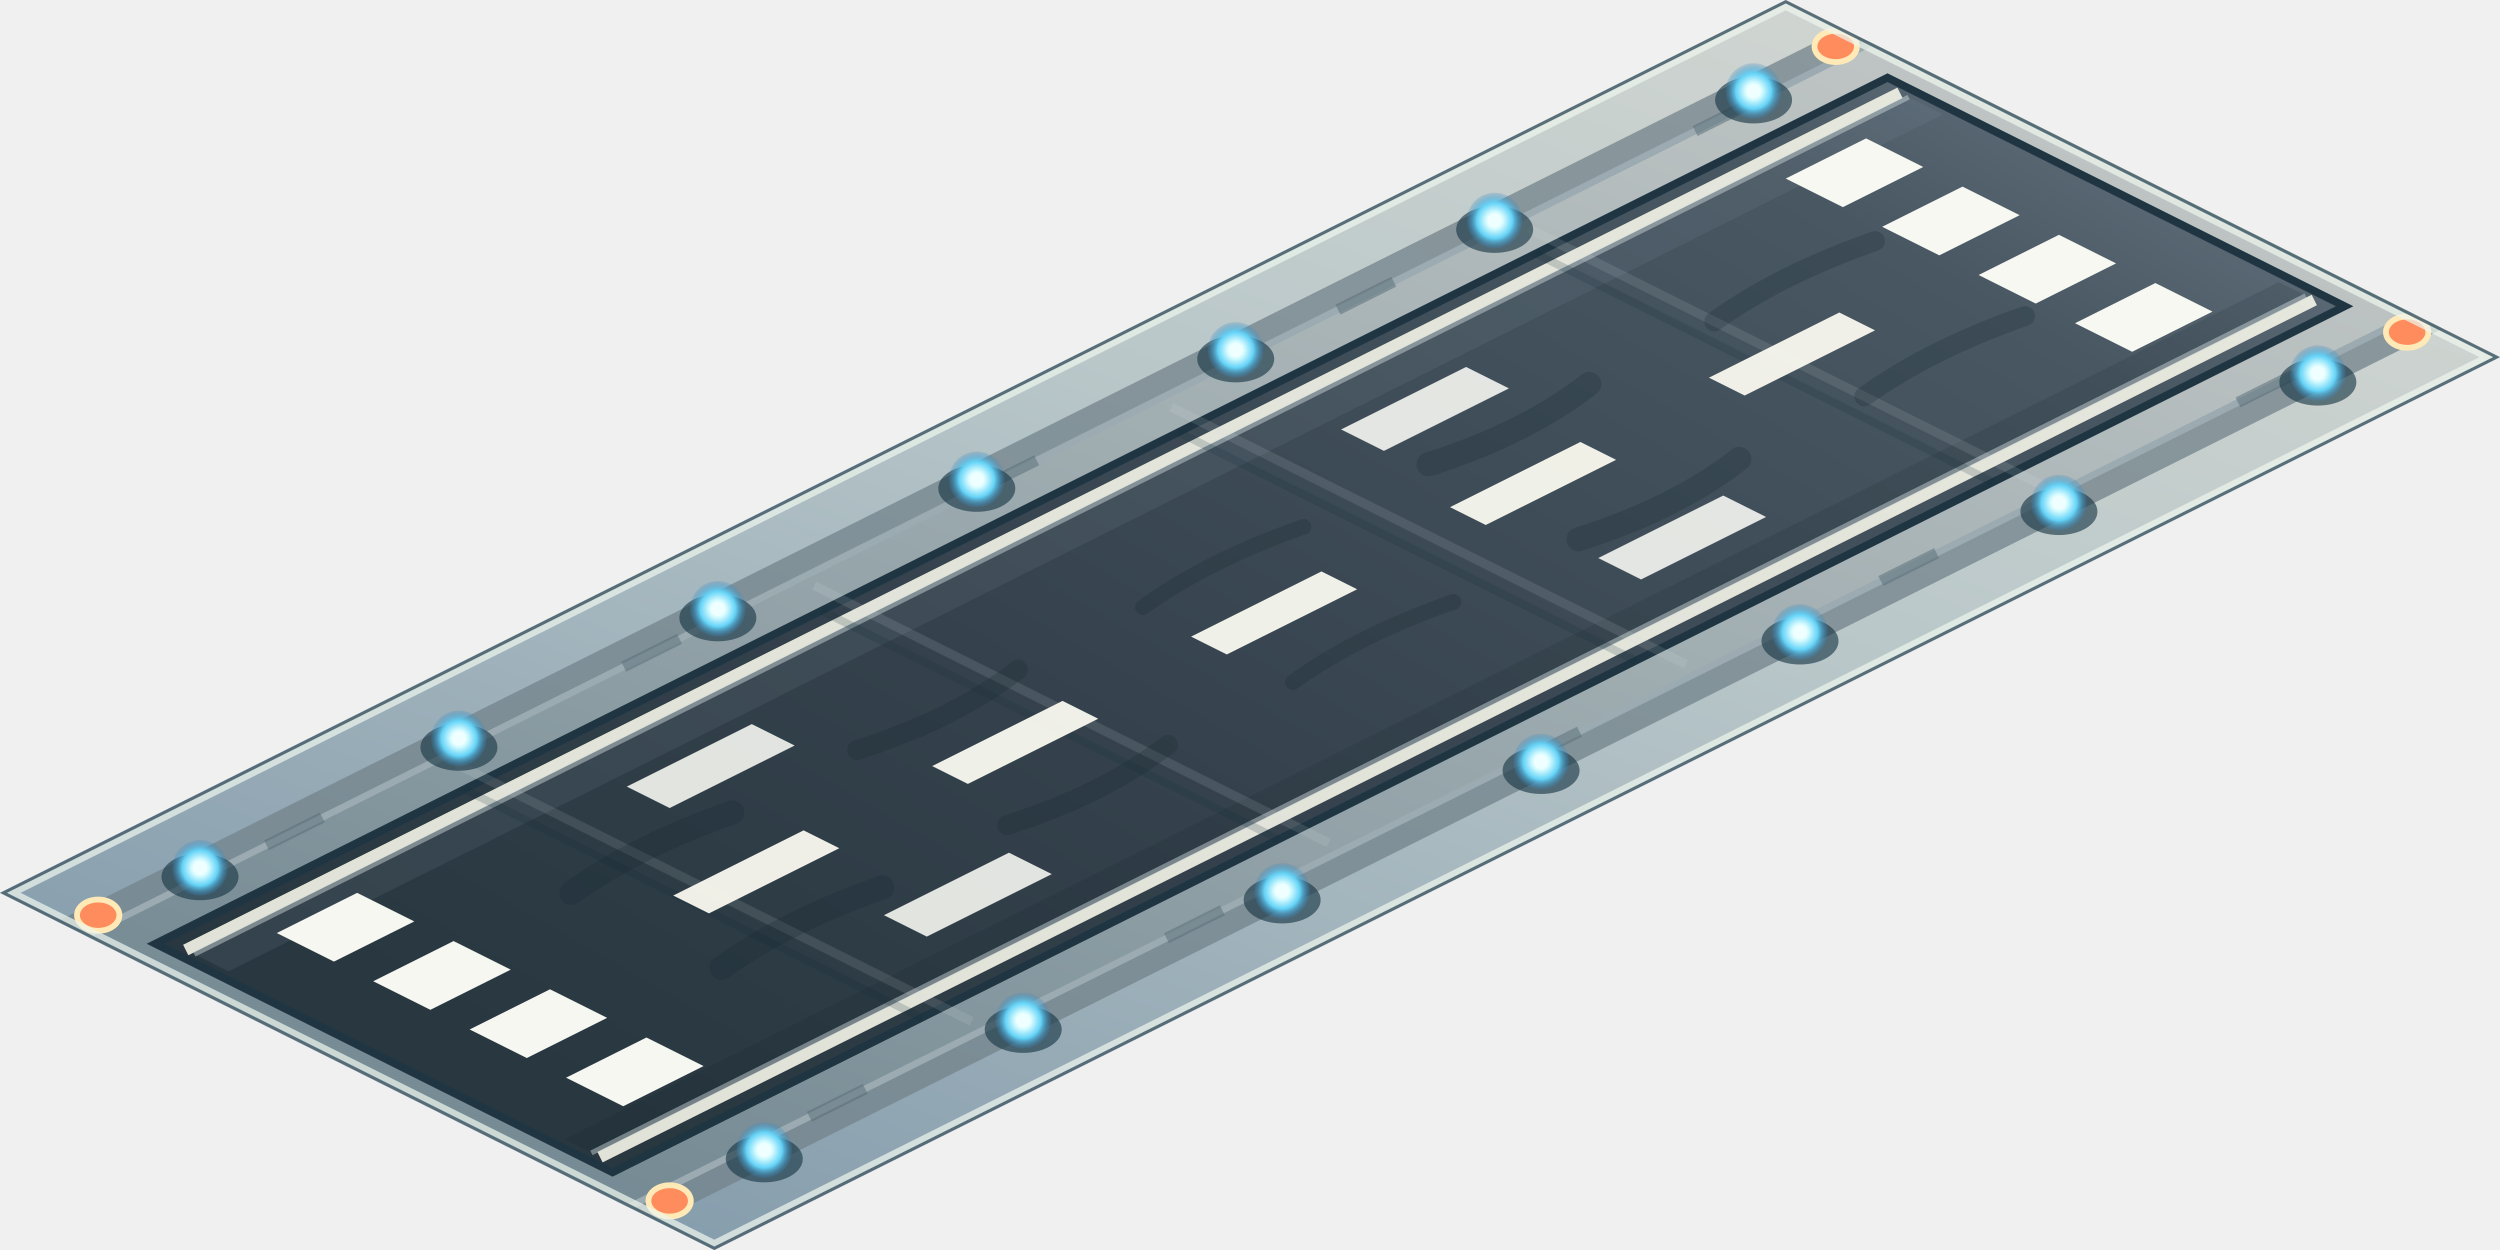
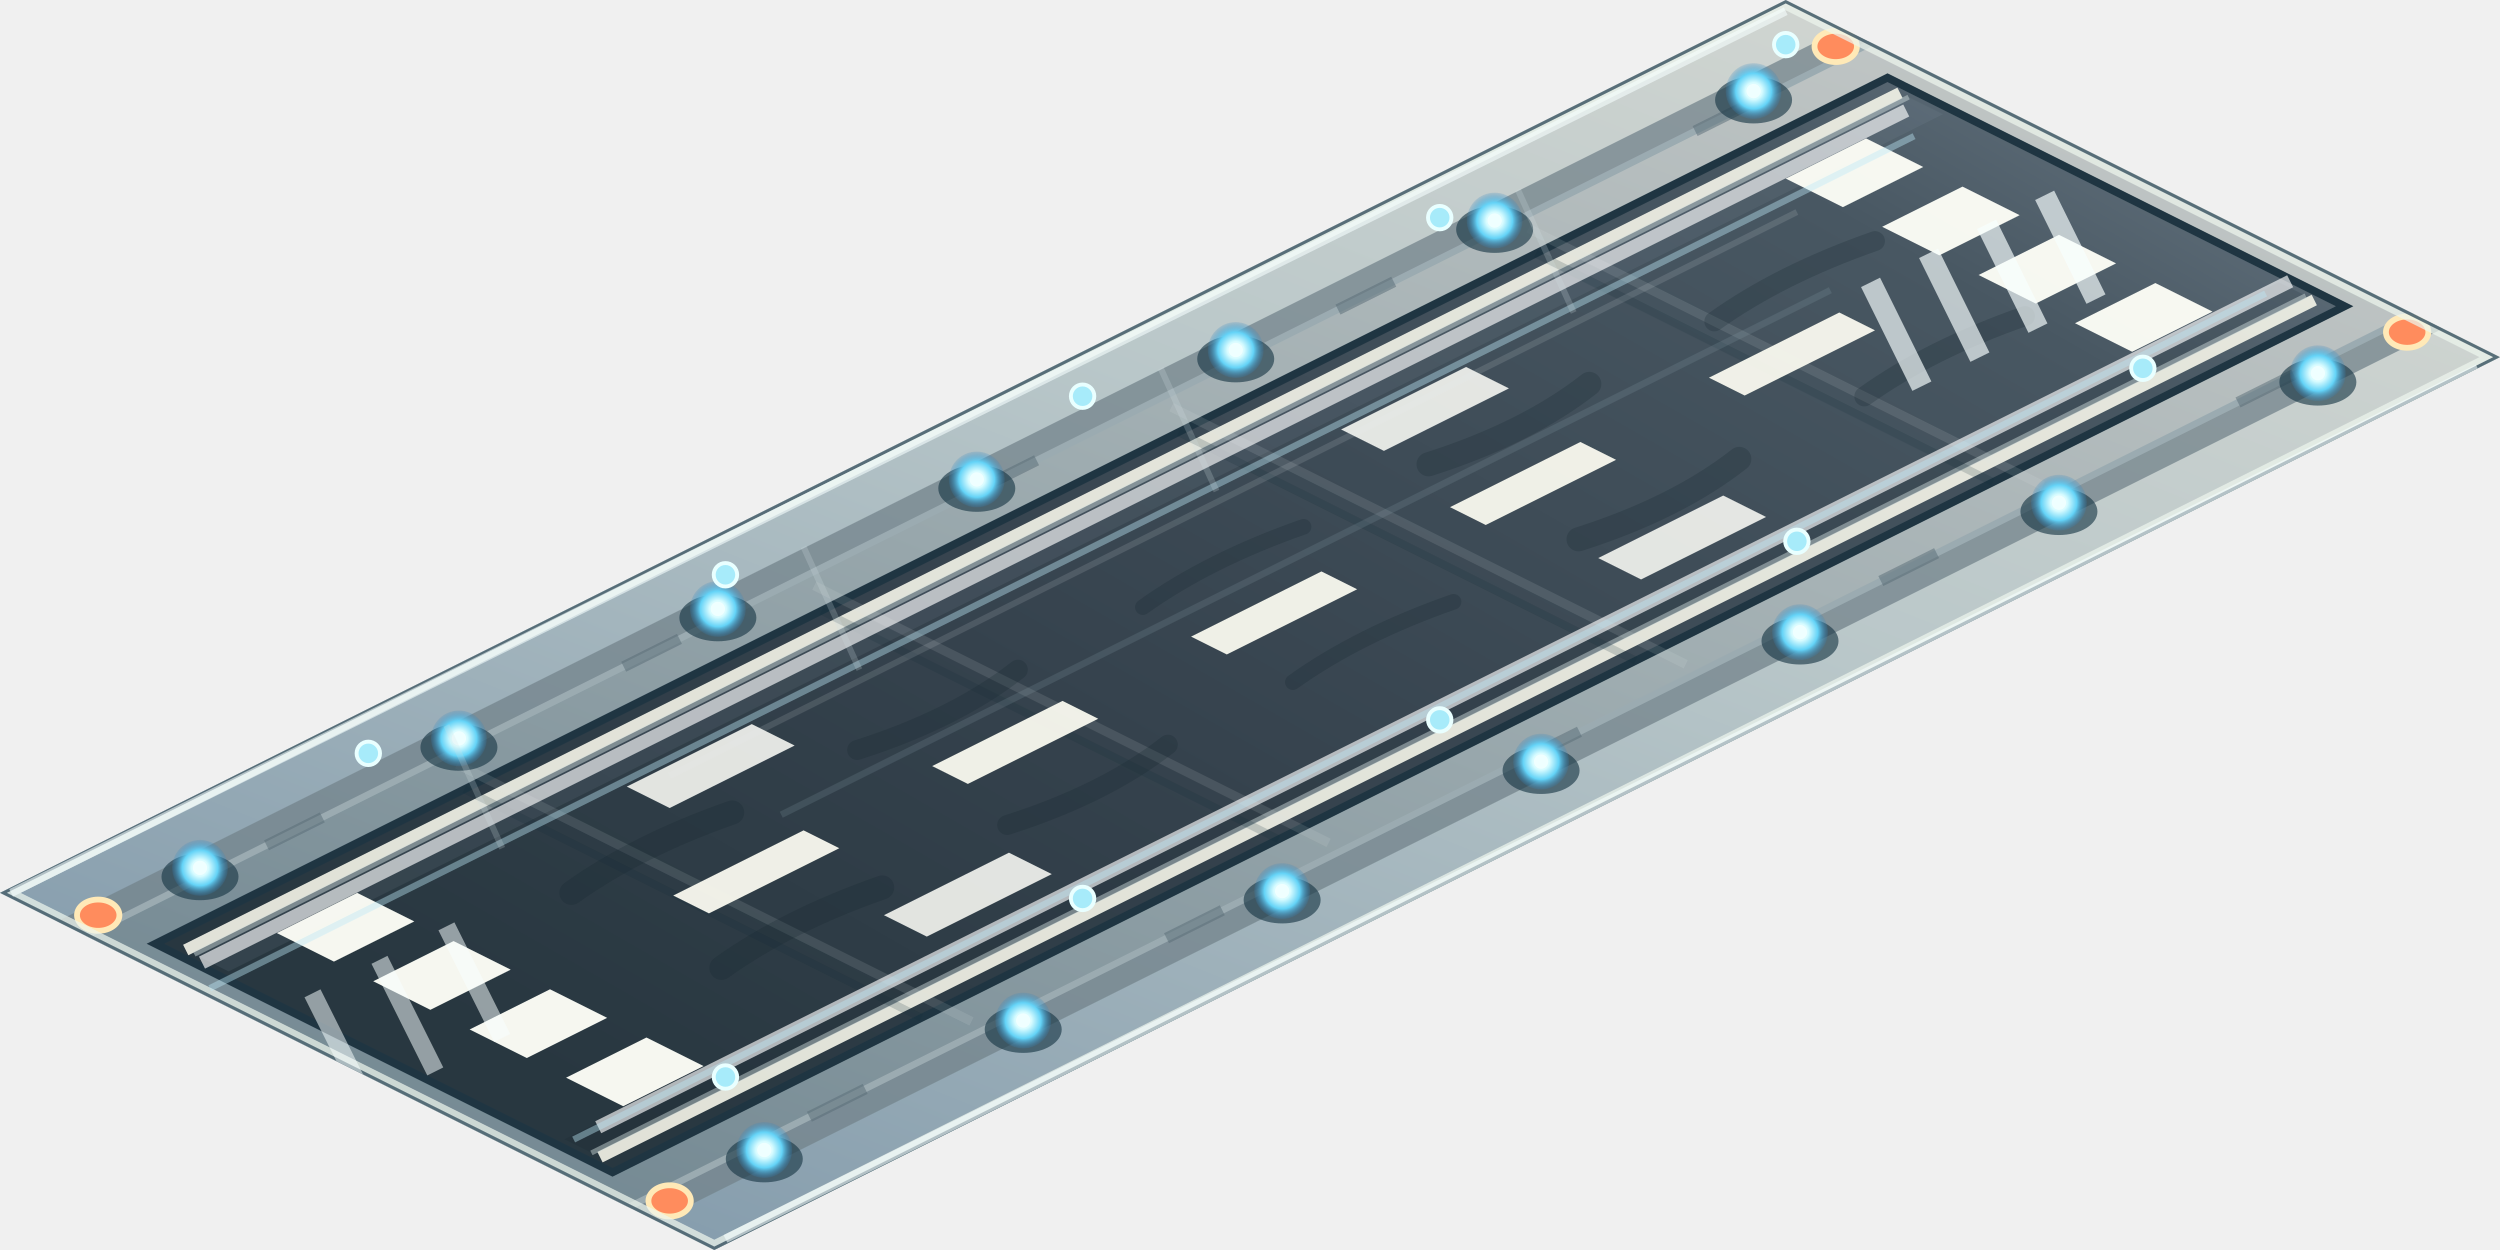
<svg xmlns="http://www.w3.org/2000/svg" width="224" height="112" viewBox="0 0 224 112">
  <g transform="translate(224 0) scale(-1 1)">
    <defs>
      <clipPath id="locked-footprint">
        <polygon points="64,0 224,80 160,112 0,32" />
      </clipPath>
      <linearGradient id="edge" x1="0" y1="0" x2=".8" y2="1">
        <stop stop-color="#dadbd4" />
        <stop offset=".45" stop-color="#b9c7c9" />
        <stop offset="1" stop-color="#829aab" />
      </linearGradient>
      <linearGradient id="paved" x1="0" y1="0" x2=".92" y2=".8">
        <stop stop-color="#6b7a86" />
        <stop offset=".21" stop-color="#485762" />
        <stop offset=".67" stop-color="#35424d" />
        <stop offset="1" stop-color="#283740" />
      </linearGradient>
      <linearGradient id="shoulder" x1="0" y1="0" x2=".8" y2="1">
        <stop stop-color="#c9ccca" />
        <stop offset=".5" stop-color="#9eacb0" />
        <stop offset="1" stop-color="#748993" />
      </linearGradient>
      <radialGradient id="lamp">
        <stop stop-color="#f6ffff" />
        <stop offset=".30" stop-color="#d9fcff" />
        <stop offset=".64" stop-color="#64d3f7" />
        <stop offset="1" stop-color="#3686bd" stop-opacity=".18" />
      </radialGradient>
    </defs>
    <g clip-path="url(#locked-footprint)">
      <polygon points="64,0 224,80 160,112 0,32" fill="url(#edge)" />
      <polygon points="58.88,2.56 218.88,82.56 165.12,109.44 5.12,29.44" fill="#73838b" opacity=".75" />
      <polygon points="56.32,3.84 216.32,83.84 167.68,108.16 7.68,28.16" fill="url(#shoulder)" stroke="#9babb1" stroke-width=".6" />
      <polygon points="54.88,6.96 210.08,84.56 169.12,105.04 13.92,27.44" fill="url(#paved)" stroke="#1f3542" stroke-width=".7" />
      <polygon points="53.12,8.64 206.72,85.44 203.52,87.04 49.92,10.24" fill="#8295a1" opacity=".13" />
      <polygon points="19.84,25.28 173.44,102.08 170.88,103.36 17.28,26.56" fill="#0c1e28" opacity=".14" />
      <path d="M53.76,8.32 L207.36,85.12" stroke="#f5f5e9" stroke-width="1.05" opacity=".9" />
      <path d="M52.99,8.70 L206.59,85.50" stroke="#cbd8d8" stroke-width=".45" opacity=".48" />
      <path d="M16.64,26.88 L170.24,103.68" stroke="#f5f5e9" stroke-width="1.05" opacity=".9" />
      <path d="M17.41,26.50 L171.01,103.30" stroke="#cbd8d8" stroke-width=".45" opacity=".48" />
      <path d="M87.04,20.48 L40.96,43.52" fill="none" stroke="#e0e8e8" stroke-width=".82" opacity=".12" />
      <path d="M86.40,22.72 L45.44,43.20" fill="none" stroke="#122a35" stroke-width=".72" opacity=".18" />
      <path d="M119.04,36.48 L72.96,59.52" fill="none" stroke="#e0e8e8" stroke-width=".82" opacity=".12" />
      <path d="M118.40,38.72 L77.44,59.20" fill="none" stroke="#122a35" stroke-width=".72" opacity=".18" />
      <path d="M151.04,52.48 L104.96,75.52" fill="none" stroke="#e0e8e8" stroke-width=".82" opacity=".12" />
      <path d="M150.40,54.72 L109.44,75.20" fill="none" stroke="#122a35" stroke-width=".72" opacity=".18" />
      <path d="M183.04,68.48 L136.96,91.52" fill="none" stroke="#e0e8e8" stroke-width=".82" opacity=".12" />
      <path d="M182.40,70.72 L141.44,91.20" fill="none" stroke="#122a35" stroke-width=".72" opacity=".18" />
      <path d="M56.00,21.60 Q64.48,24.56 70.40,28.80" stroke="#11222a" stroke-width="1.78" opacity=".23" fill="none" stroke-linecap="round" />
      <path d="M81.60,34.40 Q87.20,38.80 96.00,41.60" stroke="#11222a" stroke-width="2.16" opacity=".23" fill="none" stroke-linecap="round" />
      <path d="M107.20,47.20 Q115.68,50.16 121.60,54.40" stroke="#11222a" stroke-width="1.40" opacity=".23" fill="none" stroke-linecap="round" />
      <path d="M132.80,60.00 Q138.40,64.40 147.20,67.20" stroke="#11222a" stroke-width="1.78" opacity=".23" fill="none" stroke-linecap="round" />
      <path d="M158.40,72.80 Q166.88,75.76 172.80,80.00" stroke="#11222a" stroke-width="2.16" opacity=".23" fill="none" stroke-linecap="round" />
      <path d="M42.56,28.32 Q51.04,31.28 56.96,35.52" stroke="#11222a" stroke-width="1.78" opacity=".23" fill="none" stroke-linecap="round" />
      <path d="M68.16,41.12 Q73.76,45.52 82.56,48.32" stroke="#11222a" stroke-width="2.16" opacity=".23" fill="none" stroke-linecap="round" />
      <path d="M93.76,53.92 Q102.24,56.88 108.16,61.12" stroke="#11222a" stroke-width="1.40" opacity=".23" fill="none" stroke-linecap="round" />
      <path d="M119.36,66.72 Q124.96,71.12 133.76,73.92" stroke="#11222a" stroke-width="1.78" opacity=".23" fill="none" stroke-linecap="round" />
      <path d="M144.96,79.52 Q153.44,82.48 159.36,86.72" stroke="#11222a" stroke-width="2.16" opacity=".23" fill="none" stroke-linecap="round" />
      <polygon points="56.80,12.40 64.00,16.00 58.88,18.56 51.68,14.96" fill="#fafbf4" opacity=".98" />
      <polygon points="48.16,16.72 55.36,20.32 50.24,22.88 43.04,19.28" fill="#fafbf4" opacity=".98" />
      <polygon points="39.52,21.04 46.72,24.64 41.60,27.20 34.40,23.60" fill="#fafbf4" opacity=".98" />
      <polygon points="30.88,25.36 38.08,28.96 32.96,31.52 25.76,27.92" fill="#fafbf4" opacity=".98" />
      <polygon points="192.00,80.00 199.20,83.60 194.08,86.16 186.88,82.56" fill="#fafbf4" opacity=".98" />
      <polygon points="183.36,84.32 190.56,87.92 185.44,90.48 178.24,86.88" fill="#fafbf4" opacity=".98" />
      <polygon points="174.72,88.64 181.92,92.24 176.80,94.80 169.60,91.20" fill="#fafbf4" opacity=".98" />
      <polygon points="166.08,92.96 173.28,96.56 168.16,99.12 160.96,95.52" fill="#fafbf4" opacity=".98" />
      <polygon points="59.20,28.00 70.88,33.84 67.68,35.44 56.00,29.60" fill="#f7f7ed" opacity=".96" />
      <polygon points="82.40,39.60 94.08,45.44 90.88,47.04 79.20,41.20" fill="#f7f7ed" opacity=".96" />
      <polygon points="105.60,51.20 117.28,57.04 114.08,58.64 102.40,52.80" fill="#f7f7ed" opacity=".96" />
      <polygon points="128.80,62.80 140.48,68.64 137.28,70.24 125.60,64.40" fill="#f7f7ed" opacity=".96" />
      <polygon points="152.00,74.40 163.68,80.24 160.48,81.84 148.80,76.00" fill="#f7f7ed" opacity=".96" />
      <polygon points="92.64,32.88 103.84,38.48 100.00,40.40 88.80,34.80" fill="#f9faf5" opacity=".88" />
      <polygon points="69.60,44.40 80.80,50.00 76.96,51.92 65.76,46.32" fill="#f9faf5" opacity=".88" />
      <polygon points="156.64,64.88 167.84,70.48 164.00,72.40 152.80,66.80" fill="#f9faf5" opacity=".88" />
      <polygon points="133.60,76.40 144.80,82.00 140.96,83.92 129.76,78.32" fill="#f9faf5" opacity=".88" />
      <path d="M67.12,9.24 l5,2.5 M18.48,33.56 l5,2.5" stroke="#586b76" opacity=".5" stroke-width="1" />
      <path d="M99.12,25.24 l5,2.5 M50.48,49.56 l5,2.5" stroke="#586b76" opacity=".5" stroke-width="1" />
      <path d="M131.12,41.24 l5,2.5 M82.48,65.56 l5,2.5" stroke="#586b76" opacity=".5" stroke-width="1" />
      <path d="M163.12,57.24 l5,2.5 M114.48,81.56 l5,2.5" stroke="#586b76" opacity=".5" stroke-width="1" />
      <path d="M195.12,73.24 l5,2.5 M146.48,97.56 l5,2.5" stroke="#586b76" opacity=".5" stroke-width="1" />
      <ellipse cx="66.88" cy="8.96" rx="3.45" ry="2.1" fill="#173544" opacity=".62" />
      <circle cx="66.88" cy="8.16" r="2.5" fill="url(#lamp)" />
      <circle cx="66.88" cy="8.16" r=".64" fill="#efffff" />
      <ellipse cx="16.32" cy="34.24" rx="3.45" ry="2.1" fill="#173544" opacity=".62" />
      <circle cx="16.32" cy="33.44" r="2.5" fill="url(#lamp)" />
      <circle cx="16.32" cy="33.44" r=".64" fill="#efffff" />
      <ellipse cx="90.08" cy="20.56" rx="3.45" ry="2.1" fill="#173544" opacity=".62" />
      <circle cx="90.08" cy="19.76" r="2.5" fill="url(#lamp)" />
      <circle cx="90.08" cy="19.76" r=".64" fill="#efffff" />
      <ellipse cx="39.52" cy="45.84" rx="3.45" ry="2.1" fill="#173544" opacity=".62" />
      <circle cx="39.52" cy="45.04" r="2.5" fill="url(#lamp)" />
      <circle cx="39.52" cy="45.04" r=".64" fill="#efffff" />
      <ellipse cx="113.28" cy="32.16" rx="3.45" ry="2.1" fill="#173544" opacity=".62" />
      <circle cx="113.28" cy="31.36" r="2.5" fill="url(#lamp)" />
      <circle cx="113.28" cy="31.36" r=".64" fill="#efffff" />
      <ellipse cx="62.72" cy="57.44" rx="3.45" ry="2.1" fill="#173544" opacity=".62" />
      <circle cx="62.72" cy="56.64" r="2.5" fill="url(#lamp)" />
      <circle cx="62.72" cy="56.64" r=".64" fill="#efffff" />
      <ellipse cx="136.48" cy="43.76" rx="3.45" ry="2.1" fill="#173544" opacity=".62" />
      <circle cx="136.48" cy="42.96" r="2.5" fill="url(#lamp)" />
      <circle cx="136.48" cy="42.96" r=".64" fill="#efffff" />
      <ellipse cx="85.92" cy="69.04" rx="3.45" ry="2.1" fill="#173544" opacity=".62" />
      <circle cx="85.92" cy="68.24" r="2.5" fill="url(#lamp)" />
      <circle cx="85.92" cy="68.24" r=".64" fill="#efffff" />
      <ellipse cx="159.68" cy="55.36" rx="3.45" ry="2.1" fill="#173544" opacity=".62" />
      <circle cx="159.68" cy="54.56" r="2.5" fill="url(#lamp)" />
      <circle cx="159.68" cy="54.56" r=".64" fill="#efffff" />
      <ellipse cx="109.12" cy="80.64" rx="3.45" ry="2.1" fill="#173544" opacity=".62" />
      <circle cx="109.12" cy="79.84" r="2.5" fill="url(#lamp)" />
      <circle cx="109.12" cy="79.84" r=".64" fill="#efffff" />
      <ellipse cx="182.88" cy="66.96" rx="3.45" ry="2.1" fill="#173544" opacity=".62" />
      <circle cx="182.88" cy="66.16" r="2.5" fill="url(#lamp)" />
      <circle cx="182.88" cy="66.16" r=".64" fill="#efffff" />
      <ellipse cx="132.32" cy="92.24" rx="3.45" ry="2.1" fill="#173544" opacity=".62" />
      <circle cx="132.32" cy="91.44" r="2.5" fill="url(#lamp)" />
      <circle cx="132.32" cy="91.44" r=".64" fill="#efffff" />
      <ellipse cx="206.08" cy="78.56" rx="3.45" ry="2.1" fill="#173544" opacity=".62" />
      <circle cx="206.08" cy="77.76" r="2.5" fill="url(#lamp)" />
      <circle cx="206.08" cy="77.76" r=".64" fill="#efffff" />
      <ellipse cx="155.52" cy="103.84" rx="3.45" ry="2.1" fill="#173544" opacity=".62" />
      <circle cx="155.52" cy="103.04" r="2.5" fill="url(#lamp)" />
      <circle cx="155.52" cy="103.04" r=".64" fill="#efffff" />
      <ellipse cx="59.52" cy="4.16" rx="1.9" ry="1.4" fill="#ff8c5d" stroke="#ffe9b7" stroke-width=".52" />
      <ellipse cx="8.32" cy="29.76" rx="1.9" ry="1.4" fill="#ff8c5d" stroke="#ffe9b7" stroke-width=".52" />
      <ellipse cx="215.20" cy="82.00" rx="1.9" ry="1.4" fill="#ff8c5d" stroke="#ffe9b7" stroke-width=".52" />
      <ellipse cx="164.00" cy="107.60" rx="1.9" ry="1.4" fill="#ff8c5d" stroke="#ffe9b7" stroke-width=".52" />
      <polygon points="64,0 224,80 160,112 0,32" fill="none" stroke="#edf5ed" stroke-width="1.65" opacity=".72" />
      <polygon points="64,0 224,80 160,112 0,32" fill="none" stroke="#395361" stroke-width=".55" opacity=".82" />
    </g>
+     <g id="runway-polish-v5" clip-path="url(#locked-footprint)">
+       <path d="M53.20,9.90 L205.90,86.25 M18.80,25.20 L170.40,101.00" fill="none" stroke="#ffffff" stroke-width="1.2" opacity=".64" />
+       <path d="M52.50,12.20 L205.20,88.55 M21.00,26.30 L172.60,102.10" fill="none" stroke="#bce7f6" stroke-width=".58" opacity=".42" />
+       <path d="M63,19 L164,69.5" stroke="#e8edf0" stroke-width=".55" opacity=".13" />
+       <path d="M60,26 L154,73" stroke="#8ea6af" stroke-width=".60" opacity=".18" />
+       <path d="M40.8,17.5 L36.2,26.8 M46.0,20.1 L41.4,29.4  M51.2,22.7 L46.6,32.0 M56.4,25.3 L51.8,34.6" fill="none" stroke="#f8ffff" stroke-width="1.9" opacity=".67" />
+       <path d="M184,83 L179,93 M190,86 L185,96 M196,89 L191,99" fill="none" stroke="#f8ffff" stroke-width="1.6" opacity=".52" />
+       <path d="M64,1 L223,80 M2,33 L159,111" fill="none" stroke="#f6ffff" stroke-width=".75" opacity=".58" />
+       <path d="M88,17 L83,28 M120,33 L115,44 M152,49 L147,60  M184,65 L179,76" stroke="#d2e1e2" stroke-width=".55" opacity=".22" />
+       <g fill="#a7ebfa" stroke="#e9ffff" stroke-width=".35">
+         <circle cx="64" cy="4" r="1.05" />
+         <circle cx="95" cy="19.5" r="1.05" />
+         <circle cx="127" cy="35.5" r="1.05" />
+         <circle cx="159" cy="51.5" r="1.05" />
+         <circle cx="191" cy="67.5" r="1.05" />
+         <circle cx="32" cy="33" r="1.05" />
+         <circle cx="63" cy="48.5" r="1.05" />
+         <circle cx="95" cy="64.5" r="1.05" />
+         <circle cx="127" cy="80.5" r="1.05" />
+         <circle cx="159" cy="96.5" r="1.05" />
+       </g>
+     </g>
  </g>
</svg>
